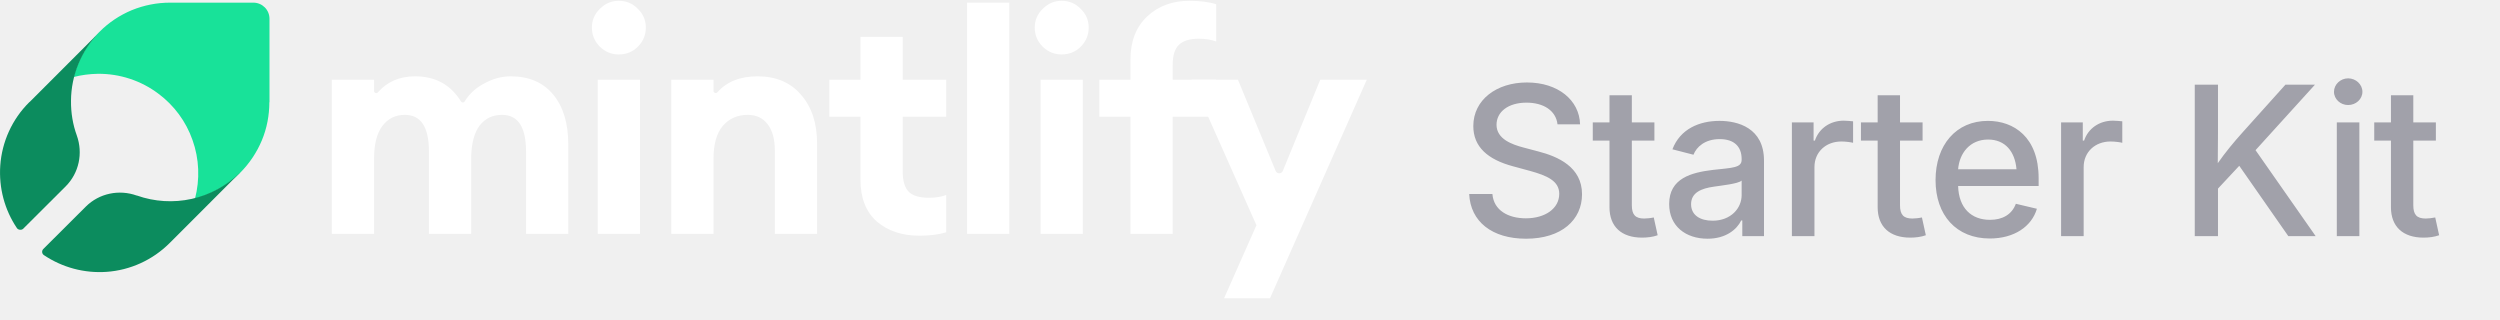
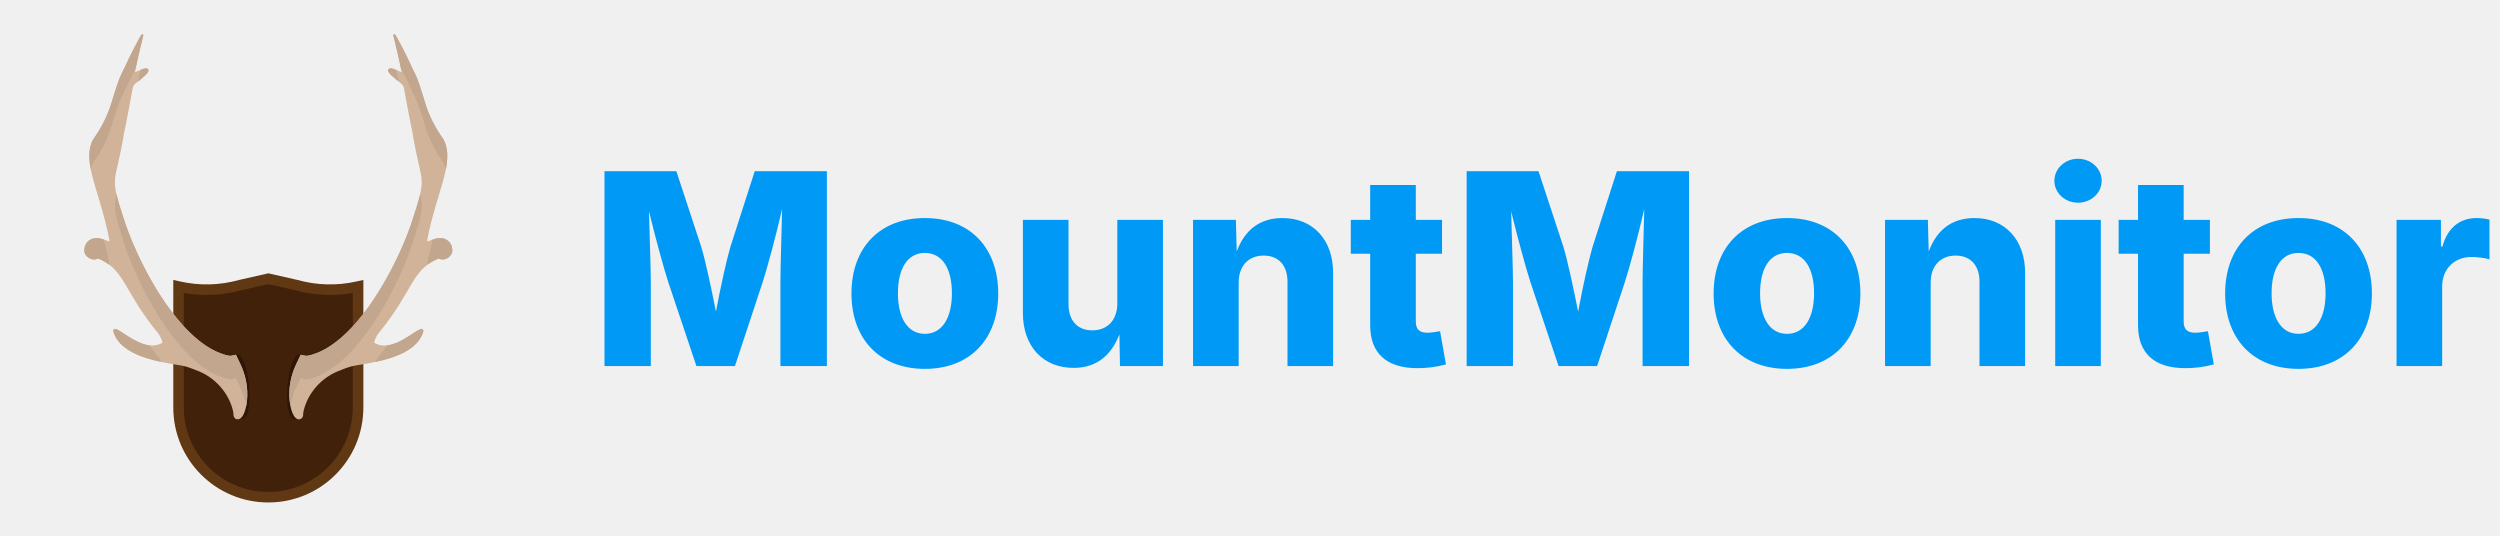
- <svg xmlns="http://www.w3.org/2000/svg" width="180" height="23" viewBox="0 0 180 23" fill="none">
-   <path d="M91.44 21.476H88.133L90.464 16.216L85.802 5.74H89.132L91.847 12.307C91.943 12.536 92.268 12.536 92.362 12.306L95.058 5.74H98.409L91.44 21.476Z" fill="white" />
-   <path d="M81.393 16.837V8.403H79.152V5.74H81.393V4.297C81.393 2.98 81.792 1.944 82.592 1.19C83.391 0.435 84.404 0.058 85.633 0.058C86.387 0.058 87.031 0.139 87.564 0.302V2.988C87.208 2.854 86.794 2.788 86.32 2.788C85.655 2.788 85.174 2.936 84.878 3.232C84.582 3.513 84.434 3.994 84.434 4.674V5.74H87.564V8.403H84.434V16.837H81.393Z" fill="white" />
-   <path d="M76.433 3.92C75.915 3.92 75.463 3.735 75.079 3.365C74.694 2.98 74.502 2.521 74.502 1.989C74.502 1.456 74.694 1.005 75.079 0.635C75.463 0.25 75.915 0.058 76.433 0.058C76.98 0.058 77.438 0.25 77.809 0.635C78.193 1.005 78.386 1.456 78.386 1.989C78.386 2.521 78.193 2.98 77.809 3.365C77.438 3.735 76.98 3.92 76.433 3.92ZM74.924 16.837V5.74H77.964V16.837H74.924Z" fill="white" />
-   <path d="M69.628 16.837V0.191H72.669V16.837H69.628Z" fill="white" />
-   <path d="M66.194 16.97C64.951 16.97 63.93 16.63 63.131 15.949C62.347 15.254 61.955 14.255 61.955 12.953V8.403H59.713V5.74H61.955V2.655H64.995V5.74H68.125V8.403H64.995V12.354C64.995 13.034 65.143 13.523 65.439 13.819C65.735 14.1 66.216 14.24 66.882 14.24C67.355 14.24 67.769 14.174 68.125 14.04V16.726C67.592 16.889 66.948 16.97 66.194 16.97Z" fill="white" />
-   <path d="M48.332 16.837V5.74H51.373V6.551C51.373 6.688 51.559 6.748 51.65 6.646C52.328 5.879 53.293 5.495 54.546 5.495C55.878 5.495 56.921 5.939 57.676 6.827C58.445 7.7 58.83 8.869 58.83 10.334V16.837H55.789V10.844C55.789 10.03 55.619 9.402 55.279 8.958C54.939 8.499 54.458 8.27 53.836 8.27C53.096 8.27 52.497 8.536 52.038 9.069C51.594 9.601 51.373 10.386 51.373 11.421V16.837H48.332Z" fill="white" />
-   <path d="M44.547 3.92C44.029 3.92 43.578 3.735 43.193 3.365C42.809 2.98 42.616 2.521 42.616 1.989C42.616 1.456 42.809 1.005 43.193 0.635C43.578 0.25 44.029 0.058 44.547 0.058C45.095 0.058 45.553 0.25 45.923 0.635C46.308 1.005 46.5 1.456 46.5 1.989C46.5 2.521 46.308 2.98 45.923 3.365C45.553 3.735 45.095 3.92 44.547 3.92ZM43.038 16.837V5.74H46.079V16.837H43.038Z" fill="white" />
-   <path d="M37.875 16.837V10.911C37.875 9.15 37.298 8.27 36.144 8.27C35.478 8.27 34.945 8.521 34.546 9.024C34.161 9.527 33.954 10.275 33.924 11.266V16.837H30.884V10.911C30.884 9.15 30.306 8.27 29.152 8.27C28.472 8.27 27.932 8.536 27.532 9.069C27.133 9.601 26.933 10.386 26.933 11.421V16.837H23.892V5.74H26.933V6.559C26.933 6.695 27.116 6.755 27.206 6.652C27.878 5.881 28.771 5.495 29.885 5.495C31.349 5.495 32.452 6.1 33.193 7.309C33.252 7.404 33.395 7.403 33.454 7.307C33.774 6.78 34.219 6.361 34.79 6.05C35.441 5.68 36.099 5.495 36.765 5.495C38.082 5.495 39.103 5.932 39.828 6.805C40.553 7.678 40.916 8.876 40.916 10.4V16.837H37.875Z" fill="white" />
-   <path d="M19.403 7.362V1.35C19.403 0.705 18.879 0.191 18.244 0.191H12.235C11.291 0.191 10.357 0.378 9.487 0.733C8.618 1.098 7.824 1.621 7.16 2.295L7.114 2.341C6.235 3.23 5.609 4.333 5.291 5.548C5.861 5.399 6.45 5.324 7.039 5.314C8.609 5.296 10.151 5.801 11.403 6.745C12.534 7.586 13.394 8.746 13.861 10.083C14.347 11.438 14.403 12.916 14.039 14.309C15.244 13.991 16.356 13.364 17.244 12.486L17.291 12.439C17.954 11.775 18.487 10.98 18.851 10.111C19.216 9.241 19.393 8.306 19.393 7.362H19.403Z" fill="#18E299" />
-   <path d="M5.112 7.26C5.121 5.416 5.857 3.646 7.151 2.324L2.151 7.326C2.133 7.344 2.114 7.354 2.095 7.372C0.876 8.583 0.14 10.204 0.019 11.918C-0.092 13.52 0.327 15.103 1.22 16.426C1.306 16.552 1.537 16.593 1.667 16.472L4.73 13.417C5.689 12.458 5.987 11.033 5.531 9.757C5.242 8.965 5.103 8.117 5.112 7.26Z" fill="#0C8C5E" />
-   <path d="M17.262 12.44C16.303 13.38 15.102 14.032 13.799 14.321C12.486 14.61 11.127 14.526 9.861 14.079C9.861 14.079 9.851 14.079 9.842 14.079C8.567 13.622 7.142 13.921 6.183 14.871L3.12 17.926C2.99 18.056 3.009 18.27 3.167 18.373C4.489 19.258 6.072 19.686 7.673 19.574C9.386 19.453 10.997 18.717 12.216 17.497L12.263 17.451L17.262 12.449V12.44Z" fill="#0C8C5E" />
-   <text x="105" y="17" font-family="Inter, ui-sans-serif, system-ui, -apple-system, sans-serif" font-size="15" font-weight="500" fill="#A1A1AA" letter-spacing="-0.01em">Starter Kit</text>
+ <svg xmlns="http://www.w3.org/2000/svg" width="280" height="60" viewBox="0 0 280 60" role="img" aria-labelledby="mountmonitor-title">
+   <svg x="0" y="0" width="60" height="60" viewBox="0 0 72 72">
+     <defs>
+       <clipPath id="89e03da24c">
+         <path d="M 23 36 L 49 36 L 49 67.574 L 23 67.574 Z M 23 36 " clip-rule="nonzero" />
+       </clipPath>
+       <clipPath id="60371865ef">
+         <path d="M 11 4.574 L 34 4.574 L 34 57 L 11 57 Z M 11 4.574 " clip-rule="nonzero" />
+       </clipPath>
+       <clipPath id="f2dde0983e">
+         <path d="M 38 4.574 L 61 4.574 L 61 57 L 38 57 Z M 38 4.574 " clip-rule="nonzero" />
+       </clipPath>
+       <clipPath id="beb65d0bbd">
+         <path d="M 52 4.574 L 60 4.574 L 60 19 L 52 19 Z M 52 4.574 " clip-rule="nonzero" />
+       </clipPath>
+       <clipPath id="cb843d61b6">
+         <path d="M 52 4.574 L 61 4.574 L 61 23 L 52 23 Z M 52 4.574 " clip-rule="nonzero" />
+       </clipPath>
+       <clipPath id="13c990c2b2">
+         <path d="M 12 4.574 L 20 4.574 L 20 19 L 12 19 Z M 12 4.574 " clip-rule="nonzero" />
+       </clipPath>
+       <clipPath id="1819316c5c">
+         <path d="M 12 4.574 L 20 4.574 L 20 23 L 12 23 Z M 12 4.574 " clip-rule="nonzero" />
+       </clipPath>
+     </defs>
+     <g clip-path="url(#89e03da24c)">
+       <path fill="#603813" d="M 36.062 36.734 L 32.137 37.625 C 29.562 38.348 26.848 38.418 24.242 37.836 L 23.289 37.625 L 23.289 54.762 C 23.289 61.816 29.008 67.531 36.062 67.531 C 43.117 67.531 48.836 61.816 48.836 54.762 L 48.836 37.625 L 47.883 37.836 C 45.273 38.418 42.562 38.348 39.988 37.625 L 36.062 36.734 " fill-opacity="1" fill-rule="nonzero" />
+     </g>
+     <path fill="#42210b" d="M 36.062 66.117 C 29.797 66.117 24.703 61.023 24.703 54.762 L 24.703 39.371 C 25.715 39.551 26.738 39.641 27.766 39.641 C 29.359 39.641 30.945 39.426 32.484 38.996 L 36.062 38.184 L 39.641 38.996 C 41.176 39.426 42.762 39.641 44.359 39.641 C 45.383 39.641 46.41 39.551 47.418 39.371 L 47.418 54.762 C 47.418 61.023 42.324 66.117 36.062 66.117 " fill-opacity="1" fill-rule="nonzero" />
+     <path fill="#301608" d="M 31.793 47.637 C 31.125 47.848 30.797 49.965 31.055 52.367 C 31.312 54.77 32.062 56.543 32.73 56.332 C 33.395 56.121 33.727 54.004 33.469 51.602 C 33.207 49.199 32.457 47.426 31.793 47.637 " fill-opacity="1" fill-rule="nonzero" />
+     <path fill="#301608" d="M 40.332 47.637 C 40.996 47.848 41.328 49.965 41.066 52.367 C 40.809 54.77 40.059 56.543 39.395 56.332 C 38.727 56.121 38.398 54.004 38.656 51.602 C 38.914 49.199 39.664 47.426 40.332 47.637 " fill-opacity="1" fill-rule="nonzero" />
+     <g clip-path="url(#60371865ef)">
+       <path fill="#d0b399" d="M 33.195 53.871 C 33.367 52.18 33.039 50.477 32.309 48.941 L 31.711 47.68 L 31.535 47.719 L 31.137 47.805 C 30.992 47.832 30.848 47.832 30.707 47.801 C 24.535 46.496 19.016 36.316 16.875 30.141 C 14.551 23.105 15.484 25.258 16.691 17.785 C 16.996 16.41 17.625 13 17.828 11.875 C 17.875 11.625 18.008 11.398 18.203 11.238 C 19.398 10.25 19.949 9.844 19.961 9.441 L 19.941 9.367 L 19.902 9.301 C 19.848 9.262 19.82 9.246 19.758 9.207 L 19.629 9.18 C 19.18 9.207 18.902 9.422 18.156 9.695 C 18.262 8.754 19.266 4.742 19.266 4.742 L 19.23 4.668 L 19.168 4.625 L 19.098 4.613 L 19.02 4.641 C 18.906 4.754 17.523 7.34 16.828 8.914 C 16.676 9.25 16.508 9.578 16.34 9.906 C 15.98 10.594 15.477 12.164 15.027 13.684 C 14.496 15.484 13.637 17.168 12.547 18.699 C 12.527 18.727 12.512 18.75 12.496 18.773 C 10.934 21.84 13.488 25.809 14.723 32.352 C 14.691 32.375 14.629 32.422 14.598 32.445 C 13.449 31.918 12.914 31.965 12.562 32.039 C 12.418 32.074 12.277 32.129 12.148 32.203 C 12.137 32.211 12.117 32.223 12.098 32.234 C 11.941 32.324 11.805 32.445 11.691 32.586 L 11.672 32.613 C 11.555 32.758 11.469 32.918 11.418 33.09 C 11.223 33.777 11.367 34.219 11.824 34.578 C 12.051 34.758 12.332 34.867 12.621 34.879 C 12.82 34.887 12.918 34.844 13.195 34.746 C 16.867 36.273 16.465 38.957 21.266 44.812 C 21.668 45.363 21.824 45.93 21.828 46.047 C 21.82 46.062 21.805 46.074 21.789 46.086 C 19.348 47.492 16.355 44.262 15.449 44.203 L 15.371 44.223 C 15.297 44.285 15.309 44.27 15.273 44.32 L 15.234 44.418 L 15.227 44.527 C 16.195 47.984 21.762 48.684 24.379 49.129 C 24.727 49.188 25.066 49.277 25.398 49.395 C 25.727 49.508 26.211 49.684 26.758 49.914 C 29.449 51.031 31.09 53.535 31.387 55.633 L 31.371 55.699 C 31.387 55.875 31.398 55.961 31.484 56.105 C 31.516 56.156 31.555 56.203 31.605 56.242 C 31.66 56.285 31.727 56.316 31.797 56.336 C 31.812 56.336 31.824 56.34 31.84 56.344 C 31.902 56.359 31.965 56.359 32.023 56.352 L 32.051 56.344 C 32.121 56.336 32.188 56.309 32.242 56.273 C 32.387 56.184 32.512 56.07 32.598 55.93 C 32.934 55.395 33.113 54.656 33.195 53.871 " fill-opacity="1" fill-rule="nonzero" />
+     </g>
+     <g clip-path="url(#f2dde0983e)">
+       <path fill="#d0b399" d="M 38.93 53.871 C 38.758 52.18 39.082 50.477 39.812 48.941 L 40.41 47.68 L 40.59 47.719 L 40.988 47.805 C 41.129 47.832 41.277 47.832 41.418 47.801 C 47.59 46.496 53.109 36.316 55.246 30.141 C 57.57 23.105 56.637 25.258 55.43 17.785 C 55.129 16.41 54.5 13 54.293 11.875 C 54.246 11.625 54.117 11.398 53.918 11.238 C 52.723 10.25 52.176 9.844 52.164 9.441 L 52.184 9.367 L 52.223 9.301 C 52.273 9.262 52.301 9.246 52.367 9.207 L 52.496 9.18 C 52.945 9.207 53.219 9.422 53.965 9.695 C 53.859 8.754 52.859 4.742 52.859 4.742 L 52.895 4.668 L 52.953 4.625 L 53.027 4.613 L 53.102 4.641 C 53.219 4.754 54.602 7.34 55.297 8.914 C 55.445 9.25 55.613 9.578 55.785 9.906 C 56.141 10.594 56.648 12.164 57.094 13.684 C 57.625 15.484 58.484 17.168 59.578 18.699 C 59.598 18.727 59.613 18.75 59.629 18.773 C 61.188 21.84 58.637 25.809 57.402 32.352 C 57.43 32.375 57.496 32.422 57.527 32.445 C 58.676 31.918 59.207 31.965 59.559 32.039 C 59.703 32.074 59.844 32.129 59.973 32.203 C 59.988 32.211 60.004 32.223 60.027 32.234 C 60.184 32.324 60.32 32.445 60.43 32.586 L 60.453 32.613 C 60.566 32.758 60.656 32.918 60.707 33.09 C 60.898 33.777 60.754 34.219 60.301 34.578 C 60.07 34.758 59.793 34.867 59.5 34.879 C 59.305 34.887 59.207 34.844 58.93 34.746 C 55.258 36.273 55.656 38.957 50.859 44.812 C 50.457 45.363 50.297 45.93 50.297 46.047 C 50.305 46.062 50.316 46.074 50.332 46.086 C 52.773 47.492 55.77 44.262 56.672 44.203 L 56.754 44.223 C 56.828 44.285 56.812 44.27 56.852 44.32 L 56.891 44.418 L 56.898 44.527 C 55.926 47.984 50.363 48.684 47.746 49.129 C 47.398 49.188 47.059 49.277 46.727 49.395 C 46.398 49.508 45.914 49.684 45.367 49.914 C 42.672 51.031 41.035 53.535 40.734 55.633 L 40.75 55.699 C 40.738 55.875 40.727 55.961 40.641 56.105 C 40.609 56.156 40.566 56.203 40.52 56.242 C 40.461 56.285 40.398 56.316 40.328 56.336 C 40.312 56.336 40.297 56.34 40.281 56.344 C 40.223 56.359 40.16 56.359 40.098 56.352 L 40.07 56.344 C 40.004 56.336 39.938 56.309 39.879 56.273 C 39.734 56.184 39.613 56.07 39.523 55.93 C 39.191 55.395 39.008 54.656 38.93 53.871 " fill-opacity="1" fill-rule="nonzero" />
+     </g>
+     <path fill="#d3c2b4" d="M 53.594 10.969 C 53.25 10.688 52.977 10.461 52.758 10.27 C 52.977 10.461 53.25 10.688 53.594 10.969 M 52.164 9.453 L 52.164 9.453 M 52.164 9.449 L 52.164 9.449 M 52.164 9.445 L 52.164 9.445 M 52.164 9.445 C 52.164 9.445 52.164 9.445 52.164 9.441 C 52.164 9.445 52.164 9.445 52.164 9.445 M 52.164 9.441 L 52.164 9.441 M 53.227 9.391 C 53.219 9.387 53.211 9.387 53.207 9.383 C 53.211 9.387 53.219 9.387 53.227 9.391 M 52.508 9.18 C 52.508 9.18 52.508 9.18 52.504 9.18 C 52.508 9.18 52.508 9.18 52.508 9.18 M 52.504 9.18 L 52.504 9.18 M 52.5 9.18 L 52.5 9.18 M 52.496 9.18 L 52.496 9.18 " fill-opacity="1" fill-rule="nonzero" />
+     <path fill="#c2a68e" d="M 53.594 10.969 C 53.25 10.688 52.977 10.461 52.758 10.27 C 52.367 9.922 52.176 9.684 52.164 9.453 C 52.164 9.453 52.164 9.453 52.164 9.449 C 52.164 9.445 52.164 9.445 52.164 9.445 C 52.164 9.445 52.164 9.445 52.164 9.441 L 52.184 9.367 L 52.223 9.301 C 52.273 9.262 52.301 9.246 52.367 9.207 L 52.496 9.18 C 52.5 9.18 52.5 9.18 52.5 9.18 C 52.5 9.18 52.504 9.18 52.504 9.18 C 52.508 9.18 52.508 9.18 52.508 9.18 C 52.758 9.199 52.953 9.273 53.207 9.383 C 53.211 9.387 53.219 9.387 53.227 9.391 C 53.344 9.883 53.473 10.441 53.594 10.969 " fill-opacity="1" fill-rule="nonzero" />
+     <path fill="#8e715a" d="M 41.199 47.824 L 41.199 47.824 M 41.203 47.824 C 41.27 47.824 41.336 47.816 41.402 47.805 C 41.336 47.816 41.27 47.824 41.203 47.824 M 41.402 47.805 C 41.406 47.805 41.406 47.805 41.41 47.805 C 41.406 47.805 41.406 47.805 41.402 47.805 " fill-opacity="1" fill-rule="nonzero" />
+     <path fill="#d3c2b4" d="M 48.836 42.172 C 51.668 38.52 53.938 33.844 55.172 30.359 C 53.938 33.844 51.668 38.52 48.836 42.172 " fill-opacity="1" fill-rule="nonzero" />
+     <path fill="#99795d" d="M 47.418 43.855 C 47.906 43.328 48.379 42.762 48.836 42.172 C 48.379 42.762 47.906 43.328 47.418 43.855 " fill-opacity="1" fill-rule="nonzero" />
+     <path fill="#8e715a" d="M 41.418 47.801 C 43.531 47.355 45.57 45.867 47.418 43.855 C 45.57 45.867 43.531 47.355 41.418 47.801 " fill-opacity="1" fill-rule="nonzero" />
+     <path fill="#d3c2b4" d="M 55.246 30.141 C 55.875 28.238 56.266 27.012 56.477 26.078 C 56.266 27.012 55.875 28.242 55.246 30.141 " fill-opacity="1" fill-rule="nonzero" />
+     <path fill="#c2a68e" d="M 39.027 54.535 C 38.984 54.32 38.953 54.098 38.93 53.871 C 38.898 53.574 38.883 53.273 38.883 52.977 C 38.883 51.586 39.211 50.207 39.812 48.941 L 40.41 47.68 L 40.59 47.719 L 40.988 47.805 C 41.059 47.816 41.129 47.824 41.199 47.824 C 41.203 47.824 41.203 47.824 41.203 47.824 C 41.27 47.824 41.336 47.816 41.402 47.805 C 41.406 47.805 41.406 47.805 41.41 47.805 C 41.414 47.801 41.414 47.801 41.418 47.801 C 43.531 47.355 45.57 45.867 47.418 43.855 C 47.906 43.328 48.379 42.762 48.836 42.172 C 51.668 38.52 53.938 33.844 55.172 30.359 C 55.195 30.285 55.223 30.215 55.246 30.141 C 55.875 28.242 56.266 27.012 56.477 26.078 C 56.891 28.031 56.75 28.742 55.246 33.285 C 53.109 39.461 47.59 49.645 41.418 50.949 C 41.348 50.961 41.273 50.969 41.199 50.969 C 41.129 50.969 41.059 50.961 40.988 50.949 L 40.59 50.863 L 40.41 50.824 L 39.812 52.086 C 39.441 52.867 39.176 53.691 39.027 54.535 " fill-opacity="1" fill-rule="nonzero" />
+     <path fill="#d3c2b4" d="M 19.961 9.453 L 19.961 9.453 M 19.961 9.449 L 19.961 9.449 M 19.961 9.445 L 19.961 9.445 M 19.961 9.445 C 19.961 9.445 19.961 9.445 19.961 9.441 C 19.961 9.445 19.961 9.445 19.961 9.445 M 19.961 9.441 L 19.961 9.441 M 19.961 9.441 L 19.941 9.367 L 19.902 9.301 C 19.852 9.266 19.824 9.25 19.77 9.215 C 19.824 9.25 19.852 9.266 19.902 9.301 L 19.941 9.367 L 19.961 9.441 M 19.598 9.184 L 19.598 9.184 M 19.602 9.184 L 19.602 9.184 M 19.605 9.184 L 19.605 9.184 M 19.605 9.184 C 19.609 9.184 19.609 9.184 19.609 9.184 C 19.609 9.184 19.609 9.184 19.605 9.184 M 19.609 9.18 L 19.609 9.18 M 19.613 9.18 L 19.613 9.18 M 19.617 9.18 L 19.617 9.18 M 19.617 9.18 C 19.617 9.18 19.621 9.18 19.621 9.18 C 19.621 9.18 19.617 9.18 19.617 9.18 M 19.621 9.18 C 19.621 9.18 19.621 9.18 19.625 9.18 C 19.621 9.18 19.621 9.18 19.621 9.18 M 19.625 9.18 L 19.625 9.18 " fill-opacity="1" fill-rule="nonzero" />
+     <path fill="#c2a68e" d="M 18.531 10.969 C 18.648 10.441 18.781 9.883 18.898 9.391 C 19.156 9.277 19.352 9.203 19.598 9.184 C 19.598 9.184 19.602 9.184 19.602 9.184 C 19.602 9.184 19.605 9.184 19.605 9.184 C 19.609 9.184 19.609 9.184 19.609 9.184 C 19.609 9.18 19.609 9.18 19.609 9.18 C 19.613 9.18 19.613 9.18 19.613 9.18 C 19.617 9.18 19.617 9.18 19.617 9.18 C 19.617 9.18 19.621 9.18 19.621 9.18 C 19.621 9.18 19.621 9.18 19.625 9.18 C 19.629 9.18 19.629 9.18 19.629 9.18 L 19.758 9.207 C 19.762 9.211 19.766 9.211 19.77 9.215 C 19.824 9.25 19.852 9.266 19.902 9.301 L 19.941 9.367 L 19.961 9.441 C 19.961 9.445 19.961 9.445 19.961 9.445 C 19.961 9.445 19.961 9.445 19.961 9.449 C 19.961 9.449 19.961 9.453 19.961 9.453 C 19.938 9.816 19.488 10.184 18.531 10.969 " fill-opacity="1" fill-rule="nonzero" />
+     <g clip-path="url(#beb65d0bbd)">
+       <path fill="#d3c2b4" d="M 59.637 18.793 L 59.637 18.793 M 59.633 18.781 C 59.633 18.781 59.633 18.781 59.629 18.781 C 59.633 18.781 59.633 18.781 59.633 18.781 M 53.883 9.188 C 53.625 7.824 52.906 4.93 52.859 4.75 C 52.906 4.93 53.625 7.82 53.883 9.188 M 52.859 4.746 L 52.859 4.746 M 52.859 4.746 C 52.859 4.746 52.859 4.746 52.859 4.742 C 52.859 4.746 52.859 4.746 52.859 4.746 M 52.859 4.742 L 52.859 4.742 M 52.859 4.742 L 52.859 4.742 " fill-opacity="1" fill-rule="nonzero" />
+     </g>
+     <g clip-path="url(#cb843d61b6)">
+       <path fill="#c2a68e" d="M 59.934 22.707 C 59.855 22.438 59.758 22.176 59.629 21.922 C 59.613 21.895 59.598 21.871 59.578 21.848 C 58.484 20.316 57.625 18.633 57.094 16.828 C 56.648 15.309 56.141 13.738 55.785 13.055 C 55.613 12.727 55.445 12.398 55.297 12.059 C 54.922 11.215 54.352 10.078 53.883 9.188 C 53.625 7.82 52.906 4.93 52.859 4.75 C 52.859 4.746 52.859 4.746 52.859 4.746 C 52.859 4.746 52.859 4.746 52.859 4.742 L 52.895 4.668 L 52.953 4.625 L 53.027 4.613 L 53.102 4.641 C 53.219 4.754 54.602 7.34 55.297 8.914 C 55.445 9.25 55.613 9.578 55.785 9.906 C 56.141 10.594 56.648 12.164 57.094 13.684 C 57.625 15.484 58.484 17.168 59.578 18.699 C 59.598 18.727 59.613 18.75 59.629 18.773 C 59.629 18.777 59.629 18.777 59.629 18.781 C 59.633 18.781 59.633 18.781 59.633 18.781 C 59.633 18.785 59.637 18.789 59.637 18.793 C 60.215 19.941 60.219 21.215 59.934 22.707 " fill-opacity="1" fill-rule="nonzero" />
+     </g>
+     <path fill="#d3c2b4" d="M 59.293 34.863 C 59.195 34.844 59.098 34.805 58.93 34.75 C 58.93 34.75 58.93 34.75 58.93 34.746 C 59.098 34.805 59.195 34.844 59.293 34.863 M 60.43 32.582 C 60.316 32.441 60.18 32.324 60.027 32.234 C 60.004 32.223 59.988 32.211 59.973 32.203 C 59.988 32.211 60.004 32.223 60.027 32.234 C 60.18 32.324 60.316 32.441 60.43 32.582 M 59.559 32.039 C 59.555 32.039 59.547 32.039 59.539 32.035 C 59.547 32.039 59.555 32.039 59.559 32.039 " fill-opacity="1" fill-rule="nonzero" />
+     <path fill="#c2a68e" d="M 57.473 35.551 C 57.449 35.531 57.418 35.512 57.402 35.496 C 57.625 34.312 57.891 33.211 58.172 32.184 C 58.598 32.039 58.906 31.996 59.148 31.996 C 59.305 31.996 59.43 32.016 59.539 32.035 C 59.547 32.039 59.555 32.039 59.559 32.039 C 59.703 32.074 59.844 32.129 59.973 32.203 C 59.988 32.211 60.004 32.223 60.027 32.234 C 60.18 32.324 60.316 32.441 60.43 32.582 C 60.43 32.582 60.43 32.582 60.43 32.586 L 60.453 32.613 C 60.566 32.758 60.656 32.918 60.707 33.09 C 60.762 33.289 60.789 33.465 60.789 33.629 C 60.789 34.023 60.621 34.32 60.301 34.578 C 60.07 34.758 59.793 34.867 59.5 34.879 C 59.484 34.879 59.473 34.879 59.457 34.879 C 59.398 34.879 59.348 34.875 59.293 34.863 C 59.195 34.844 59.098 34.805 58.93 34.746 C 58.93 34.75 58.93 34.75 58.93 34.75 C 58.93 34.75 58.93 34.75 58.926 34.746 C 58.355 34.984 57.883 35.25 57.473 35.551 " fill-opacity="1" fill-rule="nonzero" />
+     <path fill="#d3c2b4" d="M 52.062 46.414 C 52.062 46.414 52.062 46.414 52.066 46.414 C 53.934 46.191 55.777 44.441 56.555 44.227 C 55.777 44.441 53.934 46.191 52.062 46.414 M 56.895 44.535 L 56.895 44.535 M 56.559 44.227 L 56.559 44.227 M 56.559 44.227 C 56.559 44.227 56.562 44.227 56.562 44.223 C 56.562 44.227 56.559 44.227 56.559 44.227 M 56.562 44.223 L 56.562 44.223 M 56.66 44.207 L 56.66 44.207 M 56.664 44.207 L 56.664 44.207 M 56.668 44.207 L 56.668 44.207 M 56.668 44.207 L 56.668 44.207 M 56.672 44.203 L 56.672 44.203 " fill-opacity="1" fill-rule="nonzero" />
+     <path fill="#c2a68e" d="M 50.469 48.641 C 50.559 48.434 50.684 48.195 50.859 47.957 C 51.305 47.418 51.703 46.902 52.062 46.414 C 53.934 46.191 55.777 44.441 56.555 44.227 C 56.559 44.227 56.555 44.227 56.559 44.227 C 56.559 44.227 56.562 44.227 56.562 44.223 C 56.598 44.215 56.625 44.211 56.652 44.207 C 56.656 44.207 56.656 44.207 56.66 44.207 C 56.66 44.207 56.66 44.207 56.664 44.207 C 56.664 44.207 56.668 44.207 56.668 44.207 C 56.668 44.203 56.672 44.203 56.672 44.203 L 56.754 44.223 C 56.828 44.285 56.812 44.27 56.852 44.32 L 56.891 44.418 L 56.898 44.527 C 56.898 44.531 56.898 44.531 56.895 44.535 C 56.191 47.02 53.113 48.078 50.469 48.641 " fill-opacity="1" fill-rule="nonzero" />
+     <path fill="#d3c2b4" d="M 13.121 34.773 L 13.121 34.773 M 13.125 34.773 C 13.129 34.77 13.129 34.77 13.133 34.77 C 13.129 34.77 13.129 34.77 13.125 34.773 M 13.137 34.766 C 13.141 34.766 13.141 34.766 13.145 34.766 C 13.141 34.766 13.141 34.766 13.137 34.766 M 13.148 34.766 C 13.148 34.766 13.152 34.762 13.156 34.762 C 13.152 34.762 13.148 34.766 13.148 34.766 M 13.172 34.754 L 13.172 34.754 M 13.18 34.754 L 13.18 34.754 M 13.188 34.75 C 13.188 34.75 13.188 34.75 13.191 34.75 C 13.188 34.75 13.188 34.75 13.188 34.75 M 11.957 34.672 C 11.91 34.645 11.867 34.613 11.824 34.578 C 11.402 34.246 11.246 33.84 11.379 33.238 C 11.246 33.84 11.402 34.246 11.824 34.578 C 11.867 34.613 11.91 34.645 11.957 34.672 M 11.695 32.582 C 11.809 32.441 11.941 32.324 12.098 32.234 C 11.941 32.324 11.809 32.441 11.695 32.582 M 12.098 32.234 C 12.117 32.223 12.133 32.211 12.148 32.203 C 12.133 32.211 12.117 32.223 12.098 32.234 M 12.172 32.191 C 12.297 32.121 12.426 32.07 12.562 32.039 C 12.582 32.035 12.602 32.031 12.617 32.031 C 12.602 32.031 12.582 32.035 12.562 32.039 C 12.426 32.07 12.297 32.121 12.172 32.191 " fill-opacity="1" fill-rule="nonzero" />
+     <path fill="#c2a68e" d="M 14.648 35.551 C 14.238 35.25 13.766 34.984 13.195 34.746 C 13.191 34.75 13.191 34.75 13.191 34.75 C 13.188 34.75 13.188 34.75 13.188 34.75 C 13.184 34.75 13.184 34.754 13.18 34.754 C 13.176 34.754 13.176 34.754 13.172 34.754 C 13.168 34.758 13.16 34.758 13.156 34.762 C 13.152 34.762 13.148 34.766 13.148 34.766 C 13.145 34.766 13.145 34.766 13.145 34.766 C 13.141 34.766 13.141 34.766 13.137 34.766 C 13.137 34.77 13.137 34.77 13.133 34.77 C 13.129 34.77 13.129 34.77 13.125 34.773 C 13.125 34.773 13.125 34.773 13.121 34.773 C 12.918 34.844 12.82 34.879 12.668 34.879 C 12.652 34.879 12.637 34.879 12.621 34.879 C 12.387 34.871 12.16 34.797 11.957 34.672 C 11.91 34.645 11.867 34.613 11.824 34.578 C 11.402 34.246 11.246 33.84 11.379 33.238 C 11.391 33.191 11.402 33.141 11.418 33.09 C 11.469 32.918 11.555 32.758 11.672 32.613 L 11.691 32.586 C 11.695 32.582 11.695 32.582 11.695 32.582 C 11.809 32.441 11.941 32.324 12.098 32.234 C 12.117 32.223 12.133 32.211 12.148 32.203 C 12.156 32.199 12.164 32.195 12.172 32.191 C 12.297 32.121 12.426 32.07 12.562 32.039 C 12.582 32.035 12.602 32.031 12.617 32.031 C 12.719 32.012 12.836 31.996 12.977 31.996 C 13.215 31.996 13.527 32.039 13.953 32.184 C 14.23 33.211 14.496 34.312 14.723 35.496 C 14.703 35.512 14.676 35.531 14.648 35.551 " fill-opacity="1" fill-rule="nonzero" />
+     <path fill="#d3c2b4" d="M 23.289 42.172 C 22.254 40.844 21.297 39.379 20.441 37.883 C 21.297 39.379 22.254 40.844 23.289 42.172 M 20.438 37.879 C 20.43 37.867 20.422 37.852 20.414 37.84 C 20.422 37.852 20.43 37.867 20.438 37.879 M 20.41 37.832 C 20.41 37.832 20.41 37.828 20.41 37.828 C 20.41 37.828 20.41 37.832 20.41 37.832 M 20.395 37.801 C 20.387 37.793 20.383 37.785 20.379 37.773 C 20.383 37.785 20.387 37.793 20.395 37.801 M 20.332 37.691 C 20.328 37.688 20.324 37.68 20.324 37.676 C 20.324 37.68 20.328 37.688 20.332 37.691 M 17.082 30.723 C 17.082 30.723 17.082 30.719 17.082 30.715 C 17.082 30.719 17.082 30.723 17.082 30.723 M 17.008 30.516 C 17.004 30.508 17 30.496 17 30.488 C 17 30.496 17.004 30.508 17.008 30.516 M 16.98 30.438 C 16.969 30.41 16.961 30.387 16.953 30.359 C 16.961 30.387 16.969 30.41 16.98 30.438 M 16.871 30.125 C 16.246 28.234 15.859 27.008 15.648 26.078 C 15.859 27.008 16.246 28.234 16.871 30.125 " fill-opacity="1" fill-rule="nonzero" />
+     <path fill="#99795d" d="M 24.703 43.855 C 24.219 43.328 23.746 42.762 23.289 42.172 C 23.746 42.762 24.219 43.328 24.703 43.855 " fill-opacity="1" fill-rule="nonzero" />
+     <path fill="#8e715a" d="M 30.922 47.824 C 30.984 47.824 31.051 47.82 31.113 47.809 C 31.051 47.82 30.984 47.824 30.922 47.824 M 29.758 47.531 C 29.754 47.531 29.754 47.531 29.754 47.531 C 29.754 47.531 29.754 47.531 29.758 47.531 M 29.75 47.527 C 27.98 46.895 26.273 45.562 24.703 43.855 C 26.273 45.562 27.98 46.895 29.75 47.527 " fill-opacity="1" fill-rule="nonzero" />
+     <path fill="#876c59" d="M 33.184 53.969 C 33.188 53.934 33.191 53.902 33.195 53.871 C 33.367 52.18 33.039 50.477 32.309 48.941 C 33.039 50.477 33.367 52.18 33.195 53.871 C 33.191 53.902 33.188 53.934 33.184 53.969 " fill-opacity="1" fill-rule="nonzero" />
+     <path fill="#c2a68e" d="M 33.098 54.535 C 32.949 53.691 32.68 52.867 32.309 52.086 L 31.711 50.824 L 31.535 50.863 L 31.137 50.949 C 31.066 50.961 30.992 50.969 30.922 50.969 C 30.848 50.969 30.777 50.961 30.707 50.949 C 24.535 49.645 19.016 39.461 16.875 33.285 C 15.375 28.742 15.234 28.031 15.648 26.078 C 15.859 27.008 16.246 28.234 16.871 30.125 C 16.871 30.133 16.875 30.137 16.875 30.141 C 16.902 30.215 16.926 30.285 16.953 30.359 C 16.961 30.387 16.969 30.41 16.98 30.438 C 16.984 30.453 16.992 30.469 17 30.488 C 17 30.496 17.004 30.508 17.008 30.516 C 17.031 30.582 17.055 30.648 17.082 30.715 C 17.082 30.719 17.082 30.723 17.082 30.723 C 17.848 32.809 18.957 35.273 20.324 37.676 C 20.324 37.68 20.328 37.688 20.332 37.691 C 20.348 37.719 20.363 37.746 20.379 37.773 C 20.383 37.785 20.387 37.793 20.395 37.801 C 20.398 37.809 20.402 37.82 20.41 37.828 C 20.41 37.828 20.41 37.832 20.41 37.832 C 20.414 37.836 20.414 37.836 20.414 37.84 C 20.422 37.852 20.43 37.867 20.438 37.879 C 20.438 37.879 20.438 37.883 20.441 37.883 C 21.297 39.379 22.254 40.844 23.289 42.172 C 23.746 42.762 24.219 43.328 24.703 43.855 C 26.273 45.562 27.98 46.895 29.75 47.527 C 29.754 47.531 29.754 47.531 29.754 47.531 C 29.754 47.531 29.754 47.531 29.758 47.531 C 29.758 47.531 29.762 47.531 29.762 47.531 C 30.074 47.645 30.387 47.734 30.707 47.801 C 30.777 47.816 30.848 47.824 30.922 47.824 C 30.984 47.824 31.051 47.82 31.113 47.809 C 31.121 47.809 31.129 47.805 31.137 47.805 L 31.535 47.719 L 31.711 47.68 L 32.309 48.941 C 33.039 50.477 33.367 52.18 33.195 53.871 C 33.191 53.902 33.188 53.934 33.184 53.969 C 33.16 54.16 33.133 54.352 33.098 54.535 " fill-opacity="1" fill-rule="nonzero" />
+     <g clip-path="url(#13c990c2b2)">
+       <path fill="#d3c2b4" d="M 12.484 18.793 L 12.484 18.793 M 12.492 18.781 L 12.492 18.781 M 12.496 18.773 C 12.512 18.75 12.527 18.727 12.547 18.699 C 12.527 18.727 12.512 18.75 12.496 18.773 M 12.578 18.656 C 13.652 17.137 14.5 15.469 15.027 13.684 C 14.5 15.469 13.652 17.137 12.578 18.656 M 18.238 9.188 C 18.508 7.777 19.266 4.742 19.266 4.742 L 19.23 4.668 L 19.266 4.742 C 19.266 4.742 18.508 7.777 18.238 9.188 " fill-opacity="1" fill-rule="nonzero" />
+     </g>
+     <g clip-path="url(#1819316c5c)">
+       <path fill="#c2a68e" d="M 12.191 22.707 C 11.906 21.215 11.91 19.941 12.484 18.793 C 12.488 18.789 12.488 18.785 12.492 18.781 C 12.492 18.777 12.496 18.777 12.496 18.773 C 12.512 18.75 12.527 18.727 12.547 18.699 C 12.555 18.688 12.566 18.672 12.578 18.656 C 13.652 17.137 14.5 15.469 15.027 13.684 C 15.477 12.164 15.98 10.594 16.34 9.906 C 16.508 9.578 16.676 9.25 16.828 8.914 C 17.523 7.34 18.906 4.754 19.02 4.641 L 19.098 4.613 L 19.168 4.625 L 19.23 4.668 L 19.266 4.742 C 19.266 4.742 18.508 7.777 18.238 9.188 C 17.773 10.078 17.199 11.215 16.828 12.059 C 16.676 12.398 16.508 12.727 16.34 13.055 C 15.98 13.738 15.477 15.309 15.027 16.828 C 14.496 18.633 13.637 20.316 12.547 21.848 C 12.527 21.871 12.512 21.895 12.496 21.922 C 12.367 22.176 12.266 22.438 12.191 22.707 " fill-opacity="1" fill-rule="nonzero" />
+     </g>
+     <path fill="#d3c2b4" d="M 20.059 46.414 C 18.09 46.18 16.148 44.25 15.449 44.203 C 16.148 44.25 18.086 46.176 20.059 46.414 M 15.242 44.586 L 15.242 44.586 M 15.238 44.57 L 15.238 44.57 M 15.234 44.562 L 15.234 44.562 M 15.234 44.559 C 15.234 44.555 15.234 44.555 15.234 44.555 C 15.234 44.555 15.234 44.555 15.234 44.559 M 15.23 44.551 L 15.23 44.551 M 15.23 44.543 L 15.23 44.543 M 15.227 44.535 L 15.227 44.535 " fill-opacity="1" fill-rule="nonzero" />
+     <path fill="#c2a68e" d="M 21.656 48.641 C 19.031 48.082 15.984 47.035 15.246 44.602 C 15.246 44.594 15.242 44.59 15.242 44.586 C 15.242 44.582 15.238 44.574 15.238 44.57 C 15.238 44.57 15.238 44.566 15.234 44.562 C 15.234 44.562 15.234 44.559 15.234 44.559 C 15.234 44.555 15.234 44.555 15.234 44.555 C 15.234 44.555 15.234 44.551 15.23 44.551 C 15.23 44.547 15.23 44.543 15.23 44.543 C 15.23 44.539 15.227 44.539 15.227 44.535 C 15.227 44.531 15.227 44.531 15.227 44.527 L 15.234 44.418 L 15.273 44.32 C 15.309 44.27 15.297 44.285 15.371 44.223 L 15.449 44.203 C 16.148 44.25 18.09 46.18 20.059 46.414 C 20.422 46.902 20.82 47.418 21.266 47.957 C 21.438 48.195 21.566 48.434 21.656 48.641 " fill-opacity="1" fill-rule="nonzero" />
+   </svg>
+   <text x="66" y="41" font-family="Inter, Arial, Helvetica, sans-serif" font-size="30" font-weight="800" fill="#0099F6">MountMonitor</text>
</svg>
